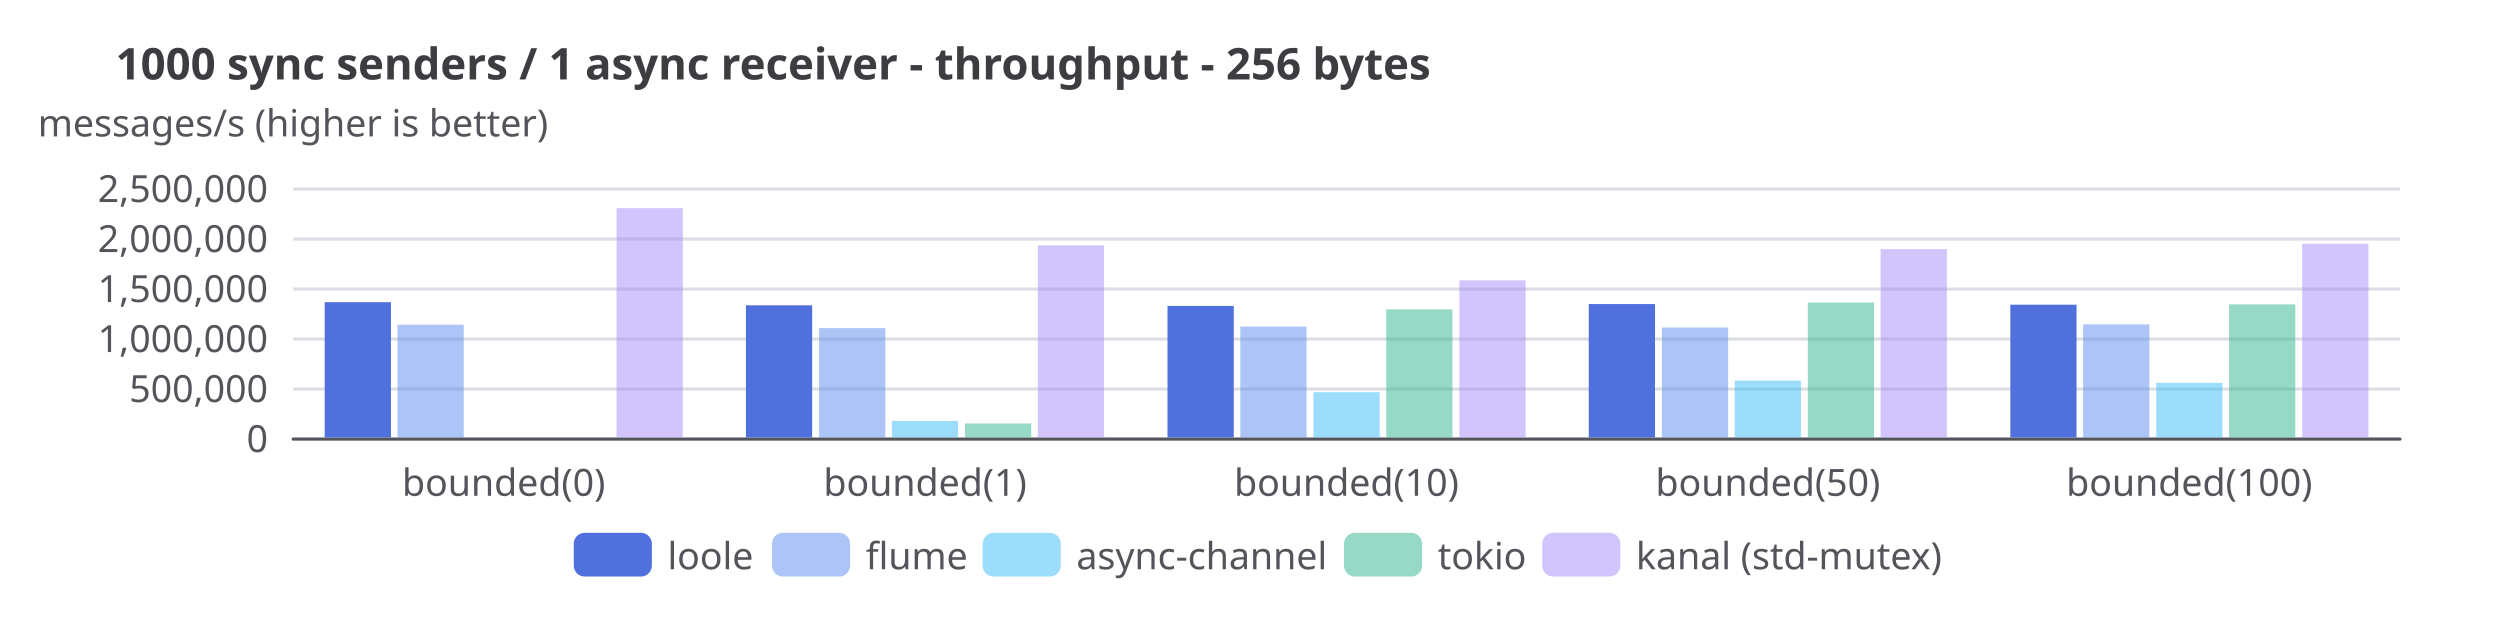
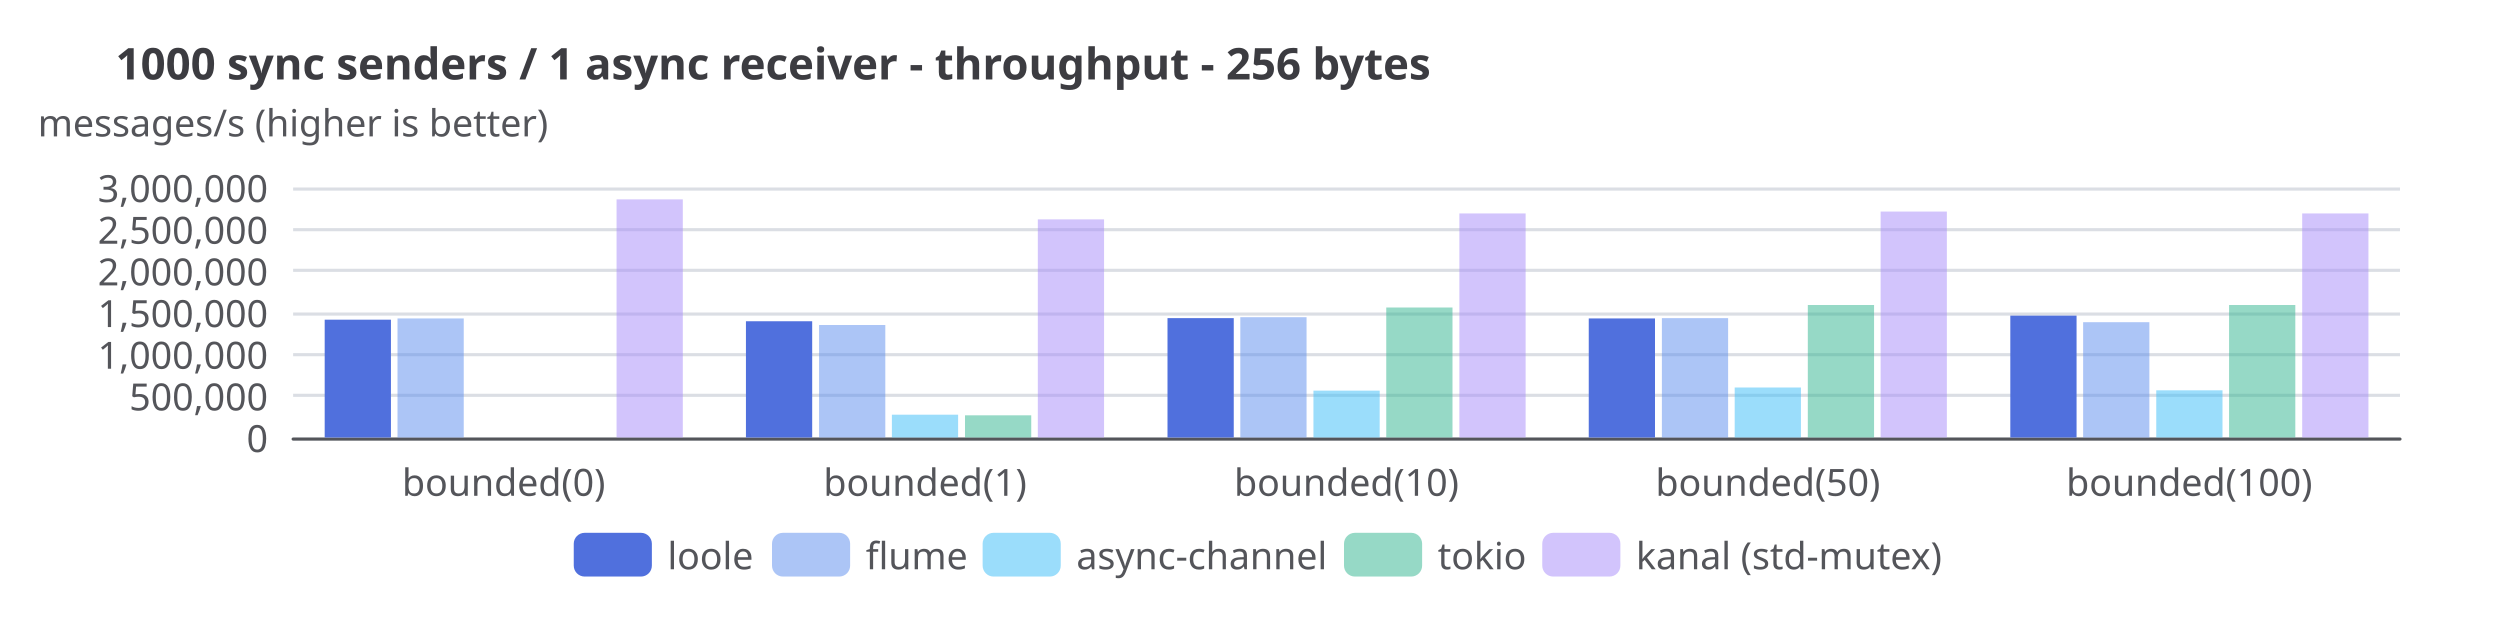
<svg xmlns="http://www.w3.org/2000/svg" width="800" height="200" version="1.1" baseProfile="full" viewBox="0 0 800 200">
  <rect width="800" height="200" x="0" y="0" fill="white" />
  <path d="M93.8 140.5L768 140.5" fill="none" pointer-events="visible" stroke="#dbdee4" class="zr3-cls-22" />
-   <path d="M93.8 124.5L768 124.5" fill="none" pointer-events="visible" stroke="#dbdee4" class="zr3-cls-22" />
-   <path d="M93.8 108.5L768 108.5" fill="none" pointer-events="visible" stroke="#dbdee4" class="zr3-cls-22" />
-   <path d="M93.8 92.5L768 92.5" fill="none" pointer-events="visible" stroke="#dbdee4" class="zr3-cls-22" />
-   <path d="M93.8 76.5L768 76.5" fill="none" pointer-events="visible" stroke="#dbdee4" class="zr3-cls-22" />
+   <path d="M93.8 126.5L768 126.5" fill="none" pointer-events="visible" stroke="#dbdee4" class="zr3-cls-22" />
+   <path d="M93.8 113.5L768 113.5" fill="none" pointer-events="visible" stroke="#dbdee4" class="zr3-cls-22" />
+   <path d="M93.8 100.5L768 100.5" fill="none" pointer-events="visible" stroke="#dbdee4" class="zr3-cls-22" />
+   <path d="M93.8 86.5L768 86.5" fill="none" pointer-events="visible" stroke="#dbdee4" class="zr3-cls-22" />
+   <path d="M93.8 73.5L768 73.5" fill="none" pointer-events="visible" stroke="#dbdee4" class="zr3-cls-22" />
  <path d="M93.8 60.5L768 60.5" fill="none" pointer-events="visible" stroke="#dbdee4" class="zr3-cls-22" />
  <text dominant-baseline="central" text-anchor="middle" style="font-size:12px;font-family:sans-serif;" xml:space="preserve" y="-6" transform="translate(93.76 45)" fill="#54555a">messages/s (higher is better)</text>
  <path d="M93.8 140.5L768 140.5" fill="none" pointer-events="visible" stroke="#54555a" stroke-linecap="round" class="zr3-cls-22" />
  <text dominant-baseline="central" text-anchor="end" style="font-size:12px;font-family:sans-serif;" transform="translate(85.76 140)" fill="#54555a">0</text>
-   <text dominant-baseline="central" text-anchor="end" style="font-size:12px;font-family:sans-serif;" transform="translate(85.76 124)" fill="#54555a">500,000</text>
-   <text dominant-baseline="central" text-anchor="end" style="font-size:12px;font-family:sans-serif;" transform="translate(85.76 108)" fill="#54555a">1,000,000</text>
-   <text dominant-baseline="central" text-anchor="end" style="font-size:12px;font-family:sans-serif;" transform="translate(85.76 92)" fill="#54555a">1,500,000</text>
-   <text dominant-baseline="central" text-anchor="end" style="font-size:12px;font-family:sans-serif;" transform="translate(85.76 76)" fill="#54555a">2,000,000</text>
-   <text dominant-baseline="central" text-anchor="end" style="font-size:12px;font-family:sans-serif;" transform="translate(85.76 60)" fill="#54555a">2,500,000</text>
+   <text dominant-baseline="central" text-anchor="end" style="font-size:12px;font-family:sans-serif;" transform="translate(85.76 126.6667)" fill="#54555a">500,000</text>
+   <text dominant-baseline="central" text-anchor="end" style="font-size:12px;font-family:sans-serif;" transform="translate(85.76 113.3333)" fill="#54555a">1,000,000</text>
+   <text dominant-baseline="central" text-anchor="end" style="font-size:12px;font-family:sans-serif;" transform="translate(85.76 100)" fill="#54555a">1,500,000</text>
+   <text dominant-baseline="central" text-anchor="end" style="font-size:12px;font-family:sans-serif;" transform="translate(85.76 86.6667)" fill="#54555a">2,000,000</text>
+   <text dominant-baseline="central" text-anchor="end" style="font-size:12px;font-family:sans-serif;" transform="translate(85.76 73.3333)" fill="#54555a">2,500,000</text>
+   <text dominant-baseline="central" text-anchor="end" style="font-size:12px;font-family:sans-serif;" transform="translate(85.76 60)" fill="#54555a">3,000,000</text>
  <text dominant-baseline="central" text-anchor="middle" style="font-size:12px;font-family:sans-serif;" y="6" transform="translate(161.184 148)" fill="#54555a">bounded(0)</text>
  <text dominant-baseline="central" text-anchor="middle" style="font-size:12px;font-family:sans-serif;" y="6" transform="translate(296.032 148)" fill="#54555a">bounded(1)</text>
  <text dominant-baseline="central" text-anchor="middle" style="font-size:12px;font-family:sans-serif;" y="6" transform="translate(430.88 148)" fill="#54555a">bounded(10)</text>
  <text dominant-baseline="central" text-anchor="middle" style="font-size:12px;font-family:sans-serif;" y="6" transform="translate(565.728 148)" fill="#54555a">bounded(50)</text>
  <text dominant-baseline="central" text-anchor="middle" style="font-size:12px;font-family:sans-serif;" y="6" transform="translate(700.576 148)" fill="#54555a">bounded(100)</text>
-   <path d="M103.9 140l21.2 0l0 -43.3l-21.2 0Z" fill="#5070dd" ecmeta_series_index="0" ecmeta_data_index="0" ecmeta_ssr_type="chart" class="zr3-cls-23" />
-   <path d="M238.7 140l21.2 0l0 -42.3l-21.2 0Z" fill="#5070dd" ecmeta_series_index="0" ecmeta_data_index="1" ecmeta_ssr_type="chart" class="zr3-cls-23" />
-   <path d="M373.6 140l21.2 0l0 -42.1l-21.2 0Z" fill="#5070dd" ecmeta_series_index="0" ecmeta_data_index="2" ecmeta_ssr_type="chart" class="zr3-cls-23" />
-   <path d="M508.4 140l21.2 0l0 -42.7l-21.2 0Z" fill="#5070dd" ecmeta_series_index="0" ecmeta_data_index="3" ecmeta_ssr_type="chart" class="zr3-cls-23" />
-   <path d="M643.3 140l21.2 0l0 -42.5l-21.2 0Z" fill="#5070dd" ecmeta_series_index="0" ecmeta_data_index="4" ecmeta_ssr_type="chart" class="zr3-cls-23" />
-   <path d="M127.2 140l21.2 0l0 -36.1l-21.2 0Z" fill="rgb(91,141,239)" fill-opacity="0.5" ecmeta_series_index="1" ecmeta_data_index="0" ecmeta_ssr_type="chart" class="zr3-cls-24" />
-   <path d="M262.1 140l21.2 0l0 -35l-21.2 0Z" fill="rgb(91,141,239)" fill-opacity="0.5" ecmeta_series_index="1" ecmeta_data_index="1" ecmeta_ssr_type="chart" class="zr3-cls-24" />
-   <path d="M396.9 140l21.2 0l0 -35.5l-21.2 0Z" fill="rgb(91,141,239)" fill-opacity="0.5" ecmeta_series_index="1" ecmeta_data_index="2" ecmeta_ssr_type="chart" class="zr3-cls-24" />
-   <path d="M531.8 140l21.2 0l0 -35.2l-21.2 0Z" fill="rgb(91,141,239)" fill-opacity="0.5" ecmeta_series_index="1" ecmeta_data_index="3" ecmeta_ssr_type="chart" class="zr3-cls-24" />
-   <path d="M666.6 140l21.2 0l0 -36.2l-21.2 0Z" fill="rgb(91,141,239)" fill-opacity="0.5" ecmeta_series_index="1" ecmeta_data_index="4" ecmeta_ssr_type="chart" class="zr3-cls-24" />
-   <path d="M285.4 140l21.2 0l0 -5.3l-21.2 0Z" fill="rgb(56,189,248)" fill-opacity="0.5" ecmeta_series_index="2" ecmeta_data_index="1" ecmeta_ssr_type="chart" class="zr3-cls-25" />
-   <path d="M420.3 140l21.2 0l0 -14.5l-21.2 0Z" fill="rgb(56,189,248)" fill-opacity="0.5" ecmeta_series_index="2" ecmeta_data_index="2" ecmeta_ssr_type="chart" class="zr3-cls-25" />
-   <path d="M555.1 140l21.2 0l0 -18.2l-21.2 0Z" fill="rgb(56,189,248)" fill-opacity="0.5" ecmeta_series_index="2" ecmeta_data_index="3" ecmeta_ssr_type="chart" class="zr3-cls-25" />
-   <path d="M690 140l21.2 0l0 -17.5l-21.2 0Z" fill="rgb(56,189,248)" fill-opacity="0.5" ecmeta_series_index="2" ecmeta_data_index="4" ecmeta_ssr_type="chart" class="zr3-cls-25" />
-   <path d="M308.8 140l21.2 0l0 -4.5l-21.2 0Z" fill="rgb(47,181,142)" fill-opacity="0.5" ecmeta_series_index="3" ecmeta_data_index="1" ecmeta_ssr_type="chart" class="zr3-cls-26" />
-   <path d="M443.6 140l21.2 0l0 -41l-21.2 0Z" fill="rgb(47,181,142)" fill-opacity="0.5" ecmeta_series_index="3" ecmeta_data_index="2" ecmeta_ssr_type="chart" class="zr3-cls-26" />
-   <path d="M578.5 140l21.2 0l0 -43.2l-21.2 0Z" fill="rgb(47,181,142)" fill-opacity="0.5" ecmeta_series_index="3" ecmeta_data_index="3" ecmeta_ssr_type="chart" class="zr3-cls-26" />
-   <path d="M713.3 140l21.2 0l0 -42.6l-21.2 0Z" fill="rgb(47,181,142)" fill-opacity="0.5" ecmeta_series_index="3" ecmeta_data_index="4" ecmeta_ssr_type="chart" class="zr3-cls-26" />
-   <path d="M197.3 140l21.2 0l0 -73.4l-21.2 0Z" fill="rgb(167,139,250)" fill-opacity="0.5" ecmeta_series_index="4" ecmeta_data_index="0" ecmeta_ssr_type="chart" class="zr3-cls-27" />
-   <path d="M332.1 140l21.2 0l0 -61.5l-21.2 0Z" fill="rgb(167,139,250)" fill-opacity="0.5" ecmeta_series_index="4" ecmeta_data_index="1" ecmeta_ssr_type="chart" class="zr3-cls-27" />
-   <path d="M467 140l21.2 0l0 -50.3l-21.2 0Z" fill="rgb(167,139,250)" fill-opacity="0.5" ecmeta_series_index="4" ecmeta_data_index="2" ecmeta_ssr_type="chart" class="zr3-cls-27" />
-   <path d="M601.8 140l21.2 0l0 -60.3l-21.2 0Z" fill="rgb(167,139,250)" fill-opacity="0.5" ecmeta_series_index="4" ecmeta_data_index="3" ecmeta_ssr_type="chart" class="zr3-cls-27" />
-   <path d="M736.7 140l21.2 0l0 -62l-21.2 0Z" fill="rgb(167,139,250)" fill-opacity="0.5" ecmeta_series_index="4" ecmeta_data_index="4" ecmeta_ssr_type="chart" class="zr3-cls-27" />
+   <path d="M103.9 140l21.2 0l0 -37.7l-21.2 0Z" fill="#5070dd" ecmeta_series_index="0" ecmeta_data_index="0" ecmeta_ssr_type="chart" class="zr3-cls-23" />
+   <path d="M238.7 140l21.2 0l0 -37.2l-21.2 0Z" fill="#5070dd" ecmeta_series_index="0" ecmeta_data_index="1" ecmeta_ssr_type="chart" class="zr3-cls-23" />
+   <path d="M373.6 140l21.2 0l0 -38.2l-21.2 0Z" fill="#5070dd" ecmeta_series_index="0" ecmeta_data_index="2" ecmeta_ssr_type="chart" class="zr3-cls-23" />
+   <path d="M508.4 140l21.2 0l0 -38.1l-21.2 0Z" fill="#5070dd" ecmeta_series_index="0" ecmeta_data_index="3" ecmeta_ssr_type="chart" class="zr3-cls-23" />
+   <path d="M643.3 140l21.2 0l0 -39l-21.2 0Z" fill="#5070dd" ecmeta_series_index="0" ecmeta_data_index="4" ecmeta_ssr_type="chart" class="zr3-cls-23" />
+   <path d="M127.2 140l21.2 0l0 -38.1l-21.2 0Z" fill="rgb(91,141,239)" fill-opacity="0.5" ecmeta_series_index="1" ecmeta_data_index="0" ecmeta_ssr_type="chart" class="zr3-cls-24" />
+   <path d="M262.1 140l21.2 0l0 -36l-21.2 0Z" fill="rgb(91,141,239)" fill-opacity="0.5" ecmeta_series_index="1" ecmeta_data_index="1" ecmeta_ssr_type="chart" class="zr3-cls-24" />
+   <path d="M396.9 140l21.2 0l0 -38.5l-21.2 0Z" fill="rgb(91,141,239)" fill-opacity="0.5" ecmeta_series_index="1" ecmeta_data_index="2" ecmeta_ssr_type="chart" class="zr3-cls-24" />
+   <path d="M531.8 140l21.2 0l0 -38.2l-21.2 0Z" fill="rgb(91,141,239)" fill-opacity="0.5" ecmeta_series_index="1" ecmeta_data_index="3" ecmeta_ssr_type="chart" class="zr3-cls-24" />
+   <path d="M666.6 140l21.2 0l0 -36.9l-21.2 0Z" fill="rgb(91,141,239)" fill-opacity="0.5" ecmeta_series_index="1" ecmeta_data_index="4" ecmeta_ssr_type="chart" class="zr3-cls-24" />
+   <path d="M285.4 140l21.2 0l0 -7.3l-21.2 0Z" fill="rgb(56,189,248)" fill-opacity="0.5" ecmeta_series_index="2" ecmeta_data_index="1" ecmeta_ssr_type="chart" class="zr3-cls-25" />
+   <path d="M420.3 140l21.2 0l0 -15l-21.2 0Z" fill="rgb(56,189,248)" fill-opacity="0.5" ecmeta_series_index="2" ecmeta_data_index="2" ecmeta_ssr_type="chart" class="zr3-cls-25" />
+   <path d="M555.1 140l21.2 0l0 -16l-21.2 0Z" fill="rgb(56,189,248)" fill-opacity="0.5" ecmeta_series_index="2" ecmeta_data_index="3" ecmeta_ssr_type="chart" class="zr3-cls-25" />
+   <path d="M690 140l21.2 0l0 -15.1l-21.2 0Z" fill="rgb(56,189,248)" fill-opacity="0.5" ecmeta_series_index="2" ecmeta_data_index="4" ecmeta_ssr_type="chart" class="zr3-cls-25" />
+   <path d="M308.8 140l21.2 0l0 -7.1l-21.2 0Z" fill="rgb(47,181,142)" fill-opacity="0.5" ecmeta_series_index="3" ecmeta_data_index="1" ecmeta_ssr_type="chart" class="zr3-cls-26" />
+   <path d="M443.6 140l21.2 0l0 -41.6l-21.2 0Z" fill="rgb(47,181,142)" fill-opacity="0.5" ecmeta_series_index="3" ecmeta_data_index="2" ecmeta_ssr_type="chart" class="zr3-cls-26" />
+   <path d="M578.5 140l21.2 0l0 -42.4l-21.2 0Z" fill="rgb(47,181,142)" fill-opacity="0.5" ecmeta_series_index="3" ecmeta_data_index="3" ecmeta_ssr_type="chart" class="zr3-cls-26" />
+   <path d="M713.3 140l21.2 0l0 -42.4l-21.2 0Z" fill="rgb(47,181,142)" fill-opacity="0.5" ecmeta_series_index="3" ecmeta_data_index="4" ecmeta_ssr_type="chart" class="zr3-cls-26" />
+   <path d="M197.3 140l21.2 0l0 -76.2l-21.2 0Z" fill="rgb(167,139,250)" fill-opacity="0.5" ecmeta_series_index="4" ecmeta_data_index="0" ecmeta_ssr_type="chart" class="zr3-cls-27" />
+   <path d="M332.1 140l21.2 0l0 -69.8l-21.2 0Z" fill="rgb(167,139,250)" fill-opacity="0.5" ecmeta_series_index="4" ecmeta_data_index="1" ecmeta_ssr_type="chart" class="zr3-cls-27" />
+   <path d="M467 140l21.2 0l0 -71.7l-21.2 0Z" fill="rgb(167,139,250)" fill-opacity="0.5" ecmeta_series_index="4" ecmeta_data_index="2" ecmeta_ssr_type="chart" class="zr3-cls-27" />
+   <path d="M601.8 140l21.2 0l0 -72.3l-21.2 0Z" fill="rgb(167,139,250)" fill-opacity="0.5" ecmeta_series_index="4" ecmeta_data_index="3" ecmeta_ssr_type="chart" class="zr3-cls-27" />
+   <path d="M736.7 140l21.2 0l0 -71.7l-21.2 0Z" fill="rgb(167,139,250)" fill-opacity="0.5" ecmeta_series_index="4" ecmeta_data_index="4" ecmeta_ssr_type="chart" class="zr3-cls-27" />
  <path d="M-5 -5.5l442.8 0l0 25l-442.8 0Z" transform="translate(183.6 170.5)" fill="rgb(0,0,0)" fill-opacity="0" stroke="#b7b9be" stroke-width="0" class="zr3-cls-22" />
  <path d="M3.5 0L21.5 0A3.5 3.5 0 0 1 25 3.5L25 10.5A3.5 3.5 0 0 1 21.5 14L3.5 14A3.5 3.5 0 0 1 0 10.5L0 3.5A3.5 3.5 0 0 1 3.5 0Z" transform="translate(183.6 170.5)" fill="#5070dd" ecmeta_series_index="0" ecmeta_data_index="0" ecmeta_ssr_type="legend" ecmeta_silent="true" class="zr3-cls-22" />
  <text dominant-baseline="central" text-anchor="start" style="font-size:12px;font-family:sans-serif;" x="30" y="7" transform="translate(183.6 170.5)" fill="#54555a">loole</text>
  <path d="M0 0l55.4 0l0 14l-55.4 0Z" transform="translate(183.6 170.5)" fill="none" pointer-events="visible" ecmeta_series_index="0" ecmeta_data_index="0" ecmeta_ssr_type="legend" class="zr3-cls-28" />
  <path d="M3.5 0L21.5 0A3.5 3.5 0 0 1 25 3.5L25 10.5A3.5 3.5 0 0 1 21.5 14L3.5 14A3.5 3.5 0 0 1 0 10.5L0 3.5A3.5 3.5 0 0 1 3.5 0Z" transform="translate(247.04 170.5)" fill="rgb(91,141,239)" fill-opacity="0.5" ecmeta_series_index="1" ecmeta_data_index="1" ecmeta_ssr_type="legend" ecmeta_silent="true" class="zr3-cls-22" />
  <text dominant-baseline="central" text-anchor="start" style="font-size:12px;font-family:sans-serif;" x="30" y="7" transform="translate(247.04 170.5)" fill="#54555a">flume</text>
  <path d="M0 0l59.4 0l0 14l-59.4 0Z" transform="translate(247.04 170.5)" fill="none" pointer-events="visible" ecmeta_series_index="1" ecmeta_data_index="1" ecmeta_ssr_type="legend" class="zr3-cls-28" />
  <path d="M3.5 0L21.5 0A3.5 3.5 0 0 1 25 3.5L25 10.5A3.5 3.5 0 0 1 21.5 14L3.5 14A3.5 3.5 0 0 1 0 10.5L0 3.5A3.5 3.5 0 0 1 3.5 0Z" transform="translate(314.44 170.5)" fill="rgb(56,189,248)" fill-opacity="0.5" ecmeta_series_index="2" ecmeta_data_index="2" ecmeta_ssr_type="legend" ecmeta_silent="true" class="zr3-cls-22" />
  <text dominant-baseline="central" text-anchor="start" style="font-size:12px;font-family:sans-serif;" x="30" y="7" transform="translate(314.44 170.5)" fill="#54555a">async-channel</text>
  <path d="M0 0l107.6 0l0 14l-107.6 0Z" transform="translate(314.44 170.5)" fill="none" pointer-events="visible" ecmeta_series_index="2" ecmeta_data_index="2" ecmeta_ssr_type="legend" class="zr3-cls-28" />
  <path d="M3.5 0L21.5 0A3.5 3.5 0 0 1 25 3.5L25 10.5A3.5 3.5 0 0 1 21.5 14L3.5 14A3.5 3.5 0 0 1 0 10.5L0 3.5A3.5 3.5 0 0 1 3.5 0Z" transform="translate(430.08 170.5)" fill="rgb(47,181,142)" fill-opacity="0.5" ecmeta_series_index="3" ecmeta_data_index="3" ecmeta_ssr_type="legend" ecmeta_silent="true" class="zr3-cls-22" />
  <text dominant-baseline="central" text-anchor="start" style="font-size:12px;font-family:sans-serif;" x="30" y="7" transform="translate(430.08 170.5)" fill="#54555a">tokio</text>
  <path d="M0 0l55.4 0l0 14l-55.4 0Z" transform="translate(430.08 170.5)" fill="none" pointer-events="visible" ecmeta_series_index="3" ecmeta_data_index="3" ecmeta_ssr_type="legend" class="zr3-cls-28" />
  <path d="M3.5 0L21.5 0A3.5 3.5 0 0 1 25 3.5L25 10.5A3.5 3.5 0 0 1 21.5 14L3.5 14A3.5 3.5 0 0 1 0 10.5L0 3.5A3.5 3.5 0 0 1 3.5 0Z" transform="translate(493.52 170.5)" fill="rgb(167,139,250)" fill-opacity="0.5" ecmeta_series_index="4" ecmeta_data_index="4" ecmeta_ssr_type="legend" ecmeta_silent="true" class="zr3-cls-22" />
  <text dominant-baseline="central" text-anchor="start" style="font-size:12px;font-family:sans-serif;" xml:space="preserve" x="30" y="7" transform="translate(493.52 170.5)" fill="#54555a">kanal (std-mutex)</text>
  <path d="M0 0l122.9 0l0 14l-122.9 0Z" transform="translate(493.52 170.5)" fill="none" pointer-events="visible" ecmeta_series_index="4" ecmeta_data_index="4" ecmeta_ssr_type="legend" class="zr3-cls-28" />
  <path d="M-5 -5l395.3 0l0 24l-395.3 0Z" transform="translate(37 13)" fill="rgb(0,0,0)" fill-opacity="0" stroke="#3c3c41" stroke-width="0" class="zr3-cls-22" />
  <text dominant-baseline="central" text-anchor="start" style="font-size:14px;font-family:sans-serif;font-weight:bold;" xml:space="preserve" y="7" transform="translate(37 13)" fill="#3c3c41">1000 sync senders / 1 async receiver - throughput - 256 bytes</text>
  <style>
.zr3-cls-22:hover {
pointer-events:none;
}
.zr3-cls-23:hover {
cursor:pointer;
fill:rgba(88,123,243,1);
}
.zr3-cls-24:hover {
cursor:pointer;
fill:rgba(100,155,255,0.5);
}
.zr3-cls-25:hover {
cursor:pointer;
fill:rgba(61,207,255,0.5);
}
.zr3-cls-26:hover {
cursor:pointer;
fill:rgba(51,199,156,0.5);
}
.zr3-cls-27:hover {
cursor:pointer;
fill:rgba(183,152,255,0.5);
}
.zr3-cls-28:hover {
cursor:pointer;
fill:rgba(0,0,0,0);
}



</style>
</svg>
